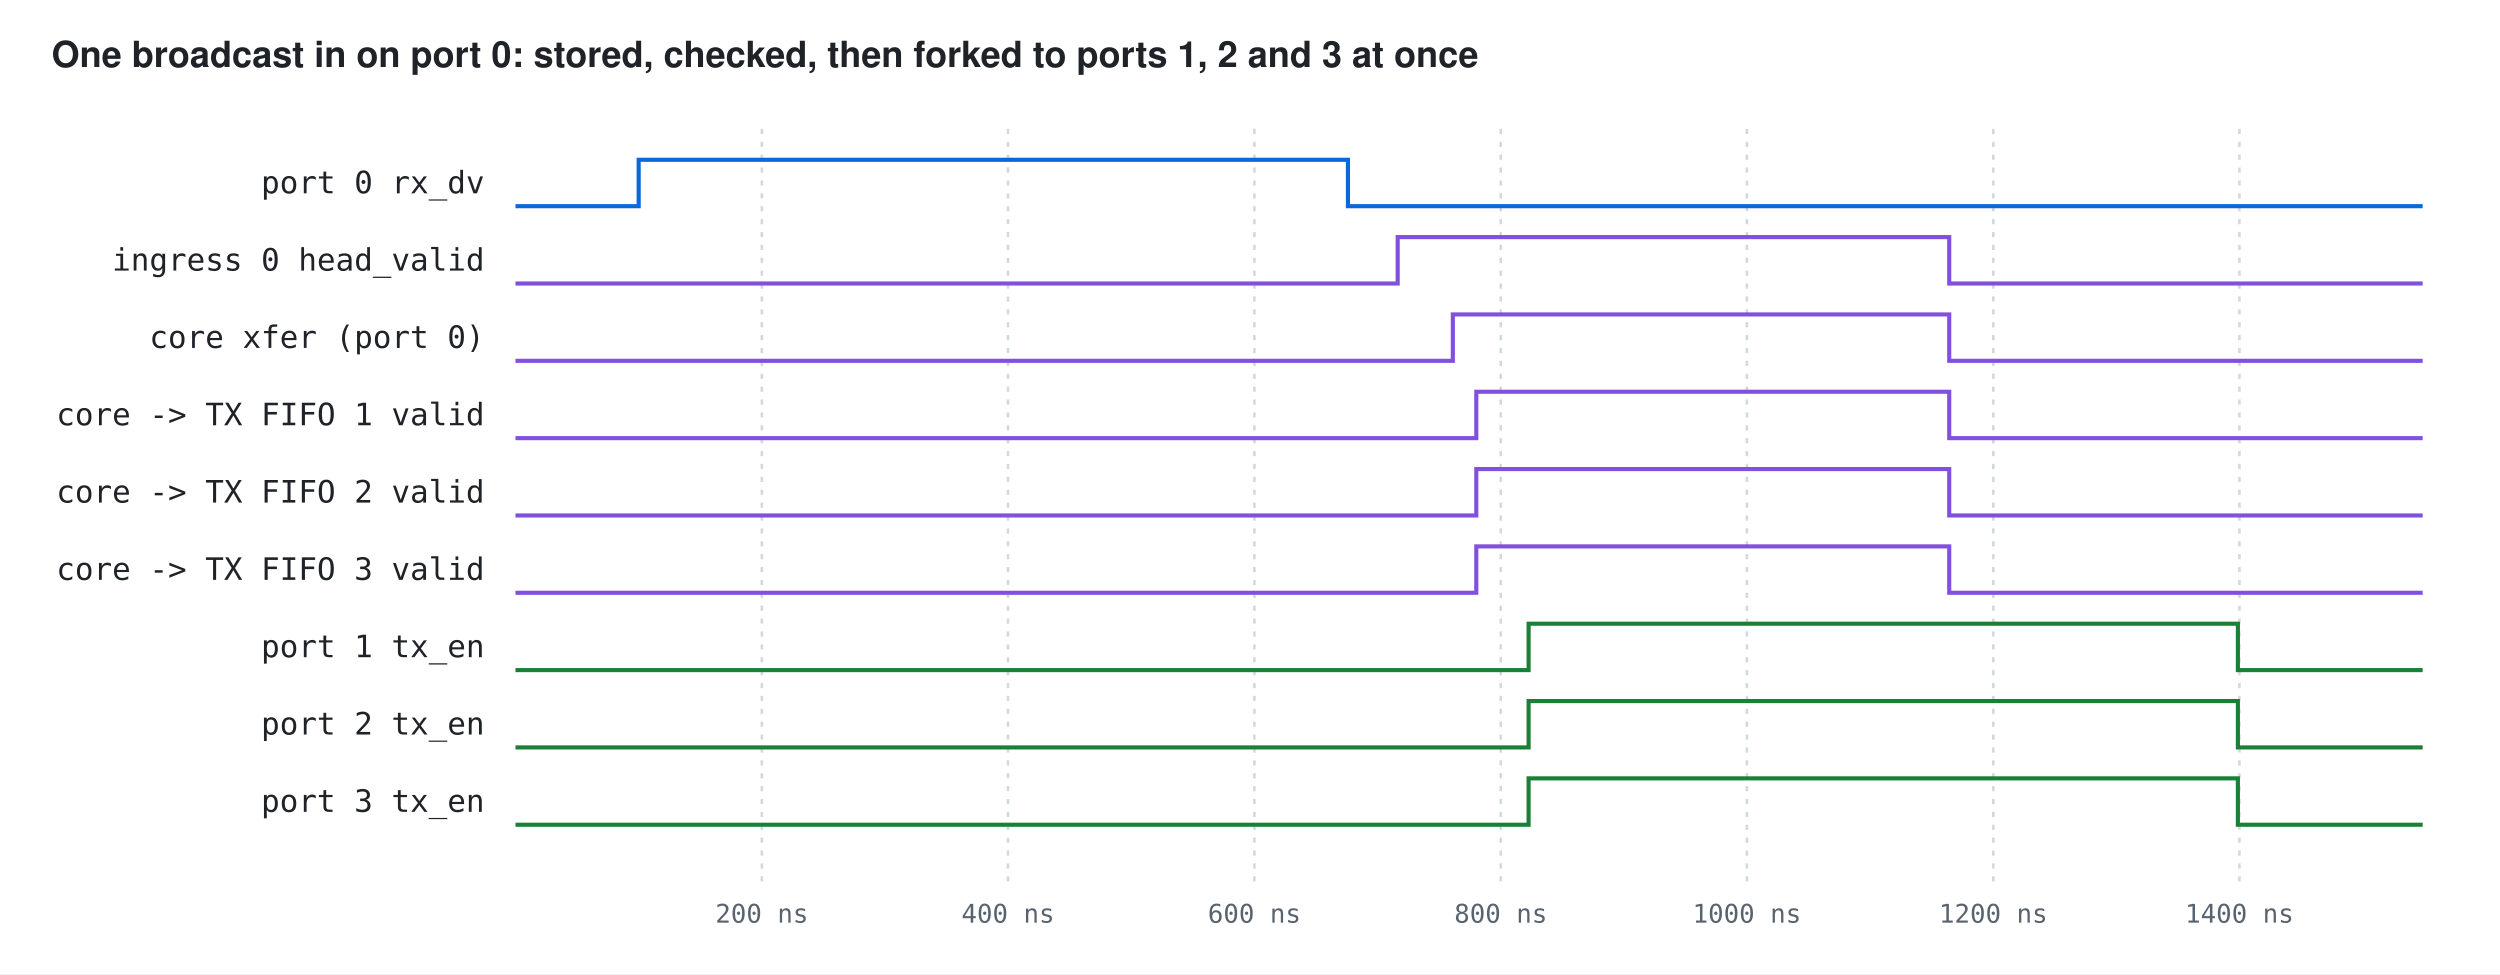
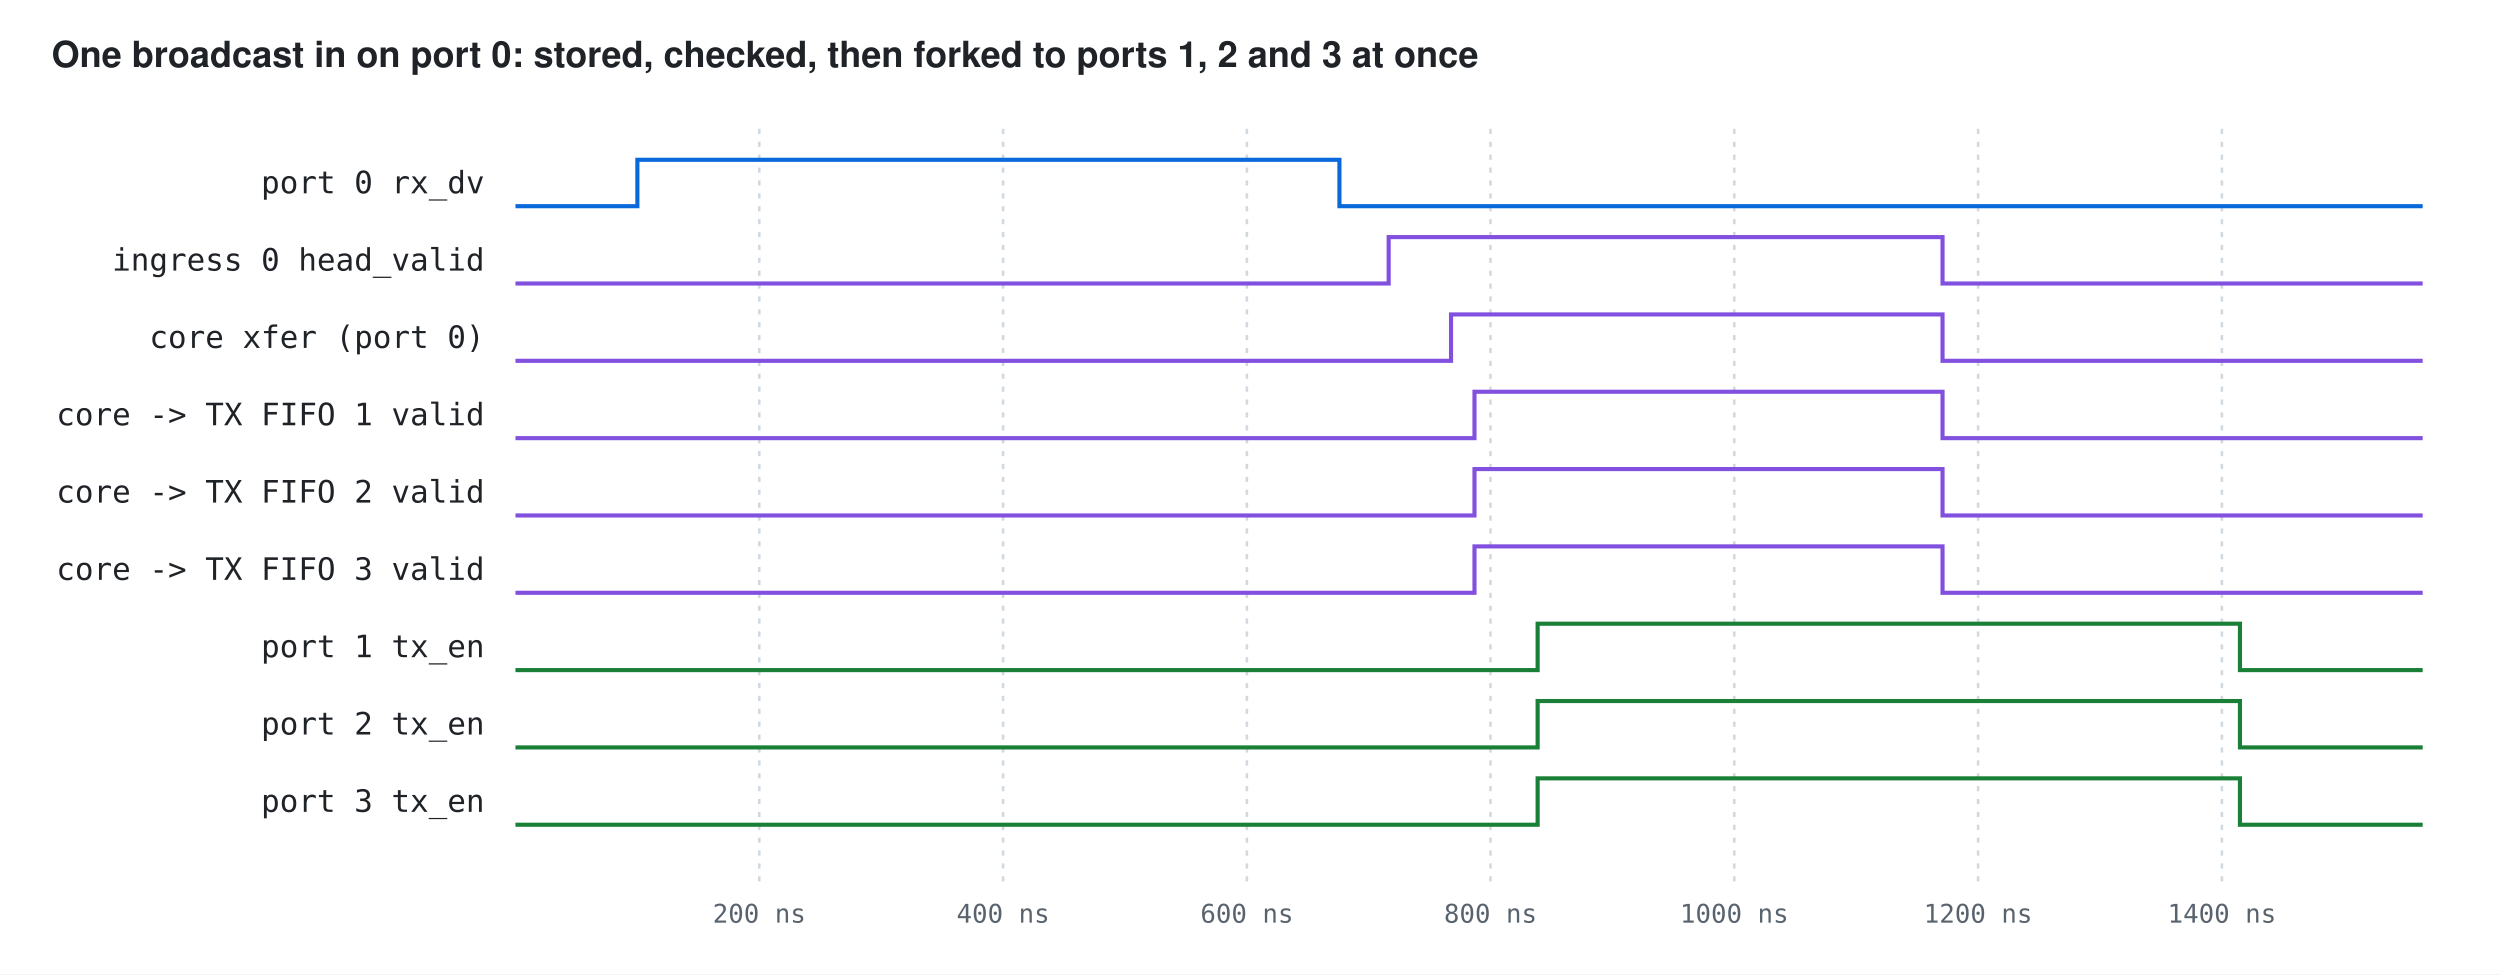
<svg xmlns="http://www.w3.org/2000/svg" viewBox="0 0 970 378" font-family="ui-monospace, SFMono-Regular, Menlo, monospace" font-size="12">
  <rect width="970" height="378" fill="#ffffff" />
  <text x="20" y="26" font-size="14" font-weight="600" fill="#1f2328" font-family="-apple-system, Segoe UI, Helvetica, Arial, sans-serif">One broadcast in on port 0: stored, checked, then forked to ports 1, 2 and 3 at once</text>
-   <line x1="295.6" x2="295.6" y1="50" y2="342" stroke="#d1d9e0" stroke-dasharray="2 3" />
-   <text x="295.6" y="358" text-anchor="middle" fill="#59636e" font-size="10">200 ns</text>
-   <line x1="391.1" x2="391.1" y1="50" y2="342" stroke="#d1d9e0" stroke-dasharray="2 3" />
-   <text x="391.1" y="358" text-anchor="middle" fill="#59636e" font-size="10">400 ns</text>
-   <line x1="486.7" x2="486.7" y1="50" y2="342" stroke="#d1d9e0" stroke-dasharray="2 3" />
-   <text x="486.7" y="358" text-anchor="middle" fill="#59636e" font-size="10">600 ns</text>
-   <line x1="582.3" x2="582.3" y1="50" y2="342" stroke="#d1d9e0" stroke-dasharray="2 3" />
-   <text x="582.3" y="358" text-anchor="middle" fill="#59636e" font-size="10">800 ns</text>
-   <line x1="677.8" x2="677.8" y1="50" y2="342" stroke="#d1d9e0" stroke-dasharray="2 3" />
-   <text x="677.8" y="358" text-anchor="middle" fill="#59636e" font-size="10">1000 ns</text>
-   <line x1="773.4" x2="773.4" y1="50" y2="342" stroke="#d1d9e0" stroke-dasharray="2 3" />
-   <text x="773.4" y="358" text-anchor="middle" fill="#59636e" font-size="10">1200 ns</text>
-   <line x1="868.9" x2="868.9" y1="50" y2="342" stroke="#d1d9e0" stroke-dasharray="2 3" />
-   <text x="868.9" y="358" text-anchor="middle" fill="#59636e" font-size="10">1400 ns</text>
+   <line x1="294.6" x2="294.6" y1="50" y2="342" stroke="#d1d9e0" stroke-dasharray="2 3" />
+   <text x="294.6" y="358" text-anchor="middle" fill="#59636e" font-size="10">200 ns</text>
+   <line x1="389.2" x2="389.2" y1="50" y2="342" stroke="#d1d9e0" stroke-dasharray="2 3" />
+   <text x="389.2" y="358" text-anchor="middle" fill="#59636e" font-size="10">400 ns</text>
+   <line x1="483.8" x2="483.8" y1="50" y2="342" stroke="#d1d9e0" stroke-dasharray="2 3" />
+   <text x="483.8" y="358" text-anchor="middle" fill="#59636e" font-size="10">600 ns</text>
+   <line x1="578.3" x2="578.3" y1="50" y2="342" stroke="#d1d9e0" stroke-dasharray="2 3" />
+   <text x="578.3" y="358" text-anchor="middle" fill="#59636e" font-size="10">800 ns</text>
+   <line x1="672.9" x2="672.9" y1="50" y2="342" stroke="#d1d9e0" stroke-dasharray="2 3" />
+   <text x="672.9" y="358" text-anchor="middle" fill="#59636e" font-size="10">1000 ns</text>
+   <line x1="767.5" x2="767.5" y1="50" y2="342" stroke="#d1d9e0" stroke-dasharray="2 3" />
+   <text x="767.5" y="358" text-anchor="middle" fill="#59636e" font-size="10">1200 ns</text>
+   <line x1="862.1" x2="862.1" y1="50" y2="342" stroke="#d1d9e0" stroke-dasharray="2 3" />
+   <text x="862.1" y="358" text-anchor="middle" fill="#59636e" font-size="10">1400 ns</text>
  <text x="188" y="75.0" text-anchor="end" fill="#1f2328">port 0  rx_dv</text>
-   <path d="M200.0 80 H247.8 V62 H523.0 V80 H940.0" fill="none" stroke="#0969da" stroke-width="1.6" />
+   <path d="M200.0 80 H247.3 V62 H519.7 V80 H940.0" fill="none" stroke="#0969da" stroke-width="1.6" />
  <text x="188" y="105.0" text-anchor="end" fill="#1f2328">ingress 0 head_valid</text>
-   <path d="M200.0 110 H542.3 V92 H756.3 V110 H940.0" fill="none" stroke="#8250df" stroke-width="1.6" />
+   <path d="M200.0 110 H538.8 V92 H753.7 V110 H940.0" fill="none" stroke="#8250df" stroke-width="1.6" />
  <text x="188" y="135.0" text-anchor="end" fill="#1f2328">core xfer (port 0)</text>
-   <path d="M200.0 140 H563.7 V122 H756.3 V140 H940.0" fill="none" stroke="#8250df" stroke-width="1.6" />
+   <path d="M200.0 140 H563.0 V122 H753.7 V140 H940.0" fill="none" stroke="#8250df" stroke-width="1.6" />
  <text x="188" y="165.0" text-anchor="end" fill="#1f2328">core -&gt; TX FIFO 1 valid</text>
-   <path d="M200.0 170 H572.8 V152 H756.3 V170 H940.0" fill="none" stroke="#8250df" stroke-width="1.6" />
+   <path d="M200.0 170 H572.1 V152 H753.7 V170 H940.0" fill="none" stroke="#8250df" stroke-width="1.6" />
  <text x="188" y="195.0" text-anchor="end" fill="#1f2328">core -&gt; TX FIFO 2 valid</text>
-   <path d="M200.0 200 H572.8 V182 H756.3 V200 H940.0" fill="none" stroke="#8250df" stroke-width="1.6" />
+   <path d="M200.0 200 H572.1 V182 H753.7 V200 H940.0" fill="none" stroke="#8250df" stroke-width="1.6" />
  <text x="188" y="225.0" text-anchor="end" fill="#1f2328">core -&gt; TX FIFO 3 valid</text>
-   <path d="M200.0 230 H572.8 V212 H756.3 V230 H940.0" fill="none" stroke="#8250df" stroke-width="1.6" />
+   <path d="M200.0 230 H572.1 V212 H753.7 V230 H940.0" fill="none" stroke="#8250df" stroke-width="1.6" />
  <text x="188" y="255.0" text-anchor="end" fill="#1f2328">port 1  tx_en</text>
-   <path d="M200.0 260 H593.1 V242 H868.3 V260 H940.0" fill="none" stroke="#1a7f37" stroke-width="1.6" />
+   <path d="M200.0 260 H596.6 V242 H869.1 V260 H940.0" fill="none" stroke="#1a7f37" stroke-width="1.6" />
  <text x="188" y="285.0" text-anchor="end" fill="#1f2328">port 2  tx_en</text>
-   <path d="M200.0 290 H593.1 V272 H868.3 V290 H940.0" fill="none" stroke="#1a7f37" stroke-width="1.6" />
+   <path d="M200.0 290 H596.6 V272 H869.1 V290 H940.0" fill="none" stroke="#1a7f37" stroke-width="1.6" />
  <text x="188" y="315.0" text-anchor="end" fill="#1f2328">port 3  tx_en</text>
-   <path d="M200.0 320 H593.1 V302 H868.3 V320 H940.0" fill="none" stroke="#1a7f37" stroke-width="1.6" />
+   <path d="M200.0 320 H596.6 V302 H869.1 V320 H940.0" fill="none" stroke="#1a7f37" stroke-width="1.6" />
</svg>
